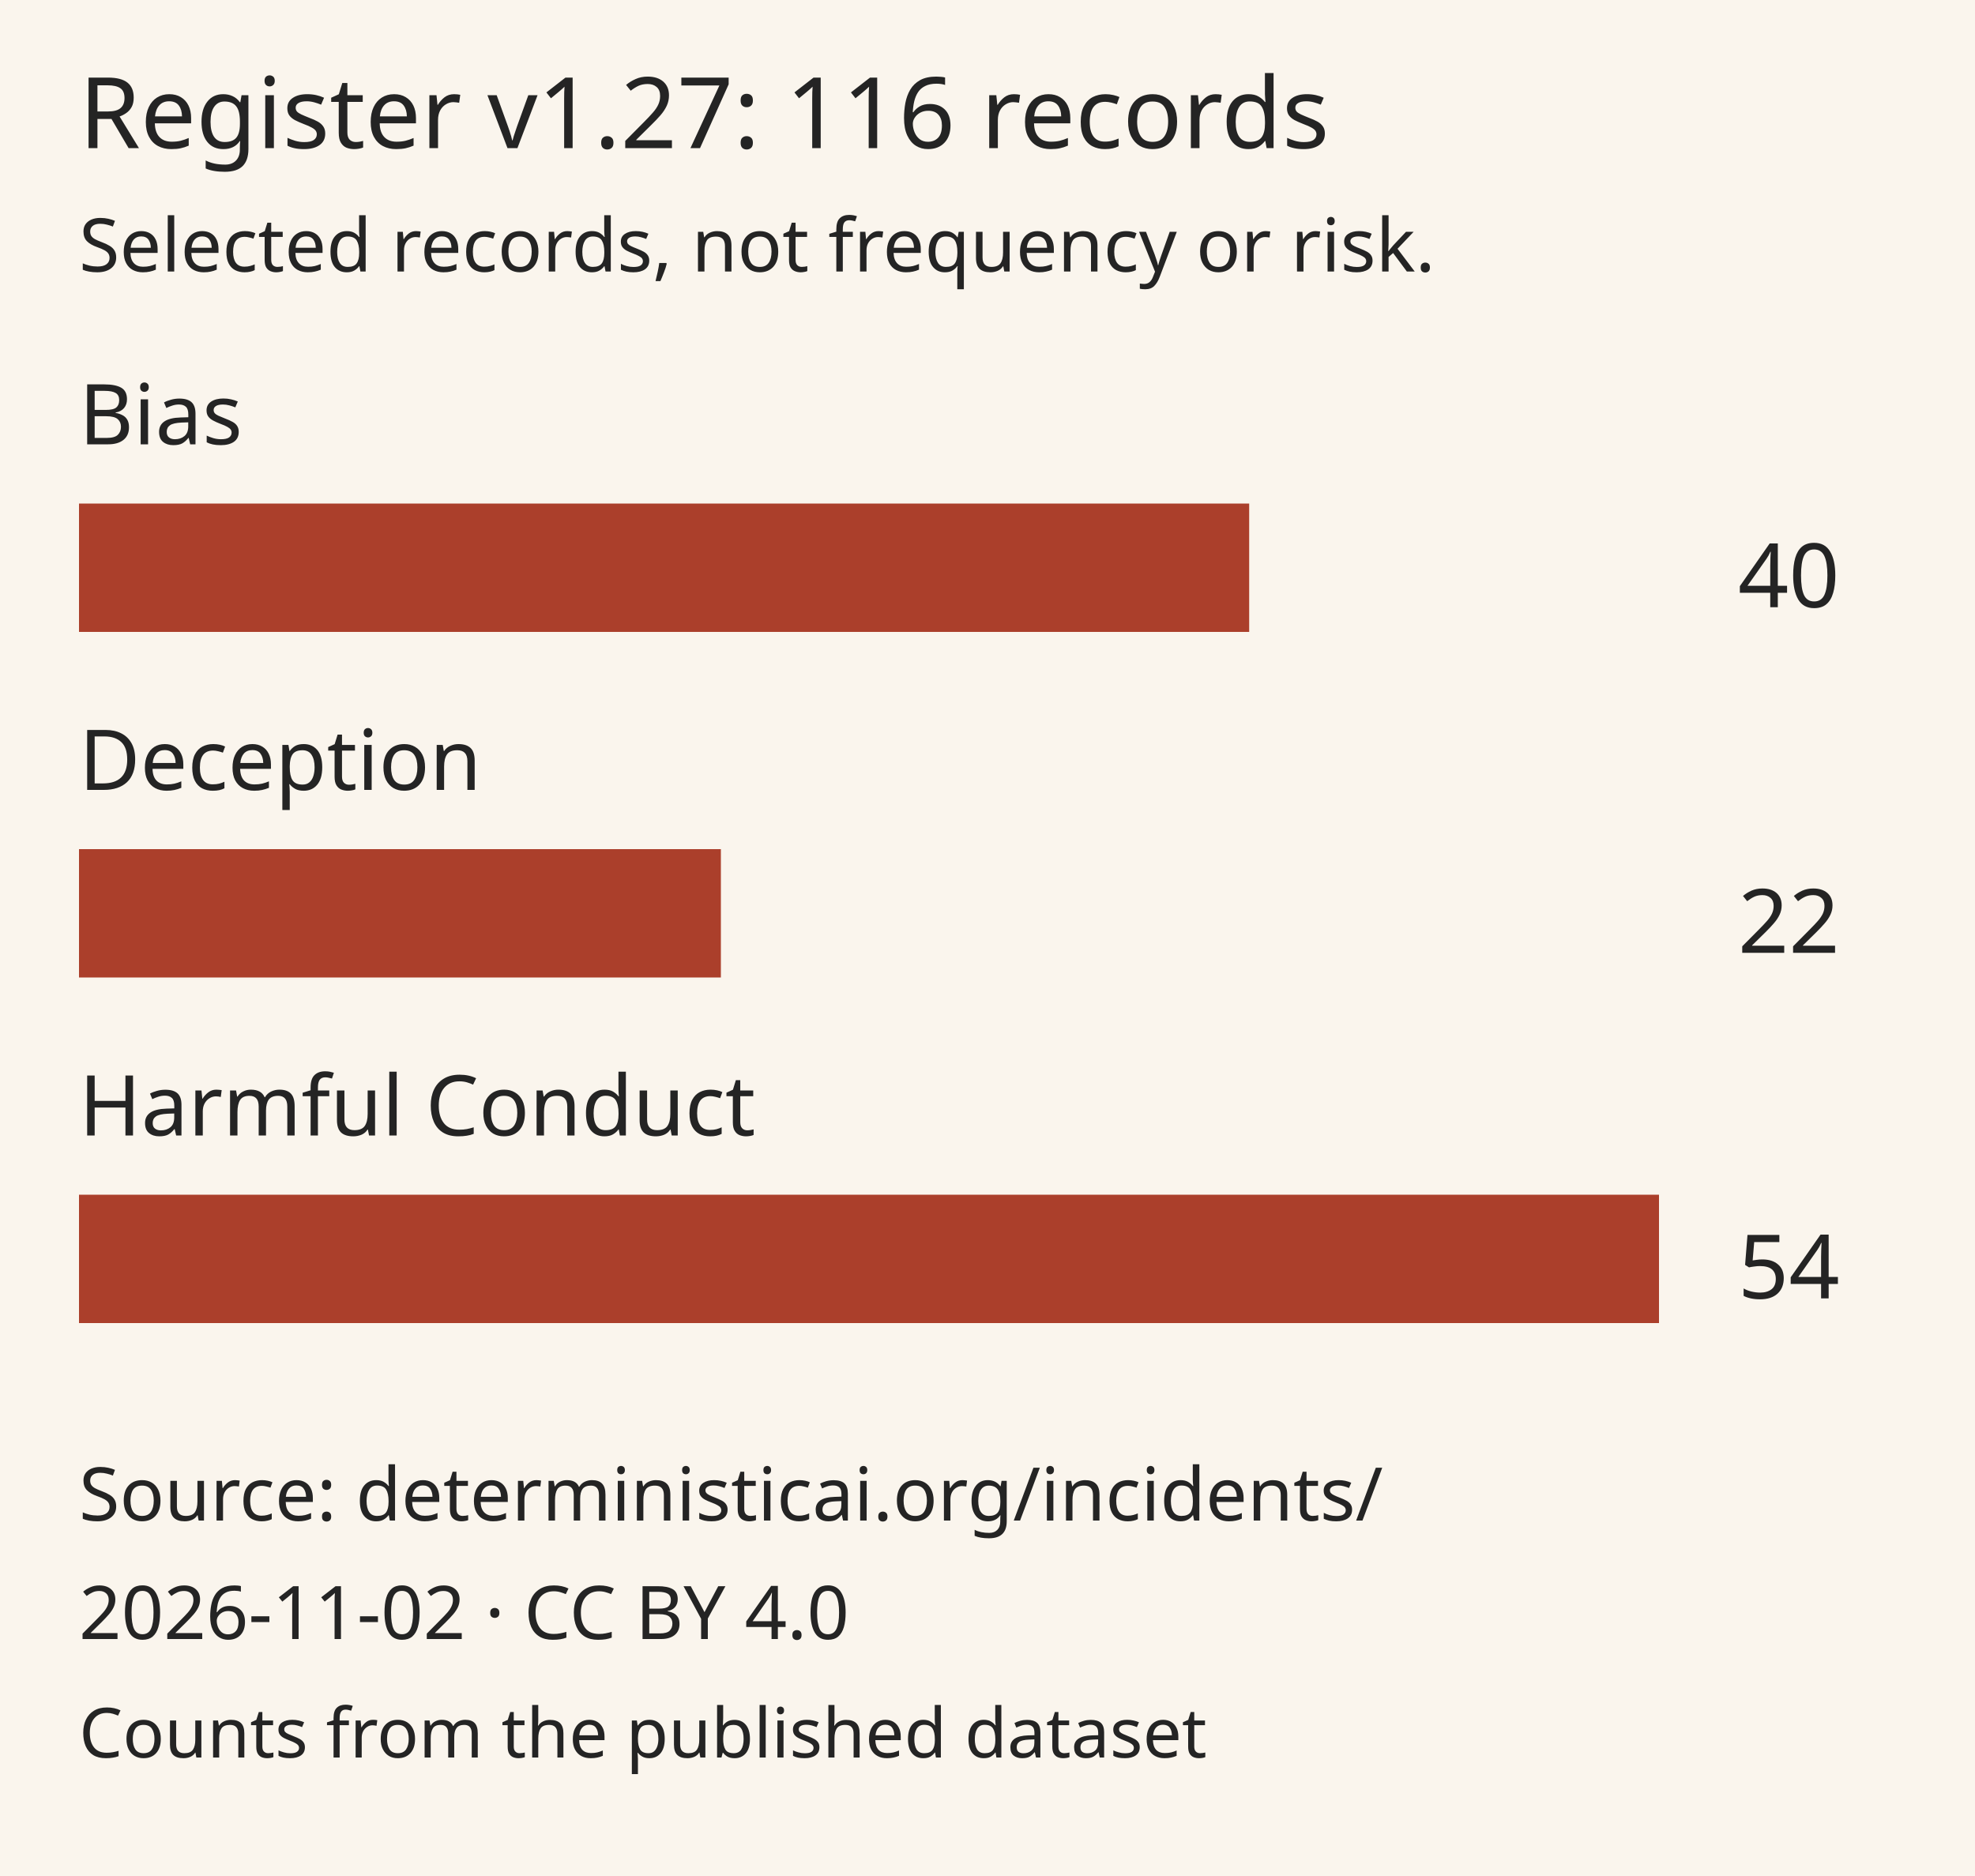
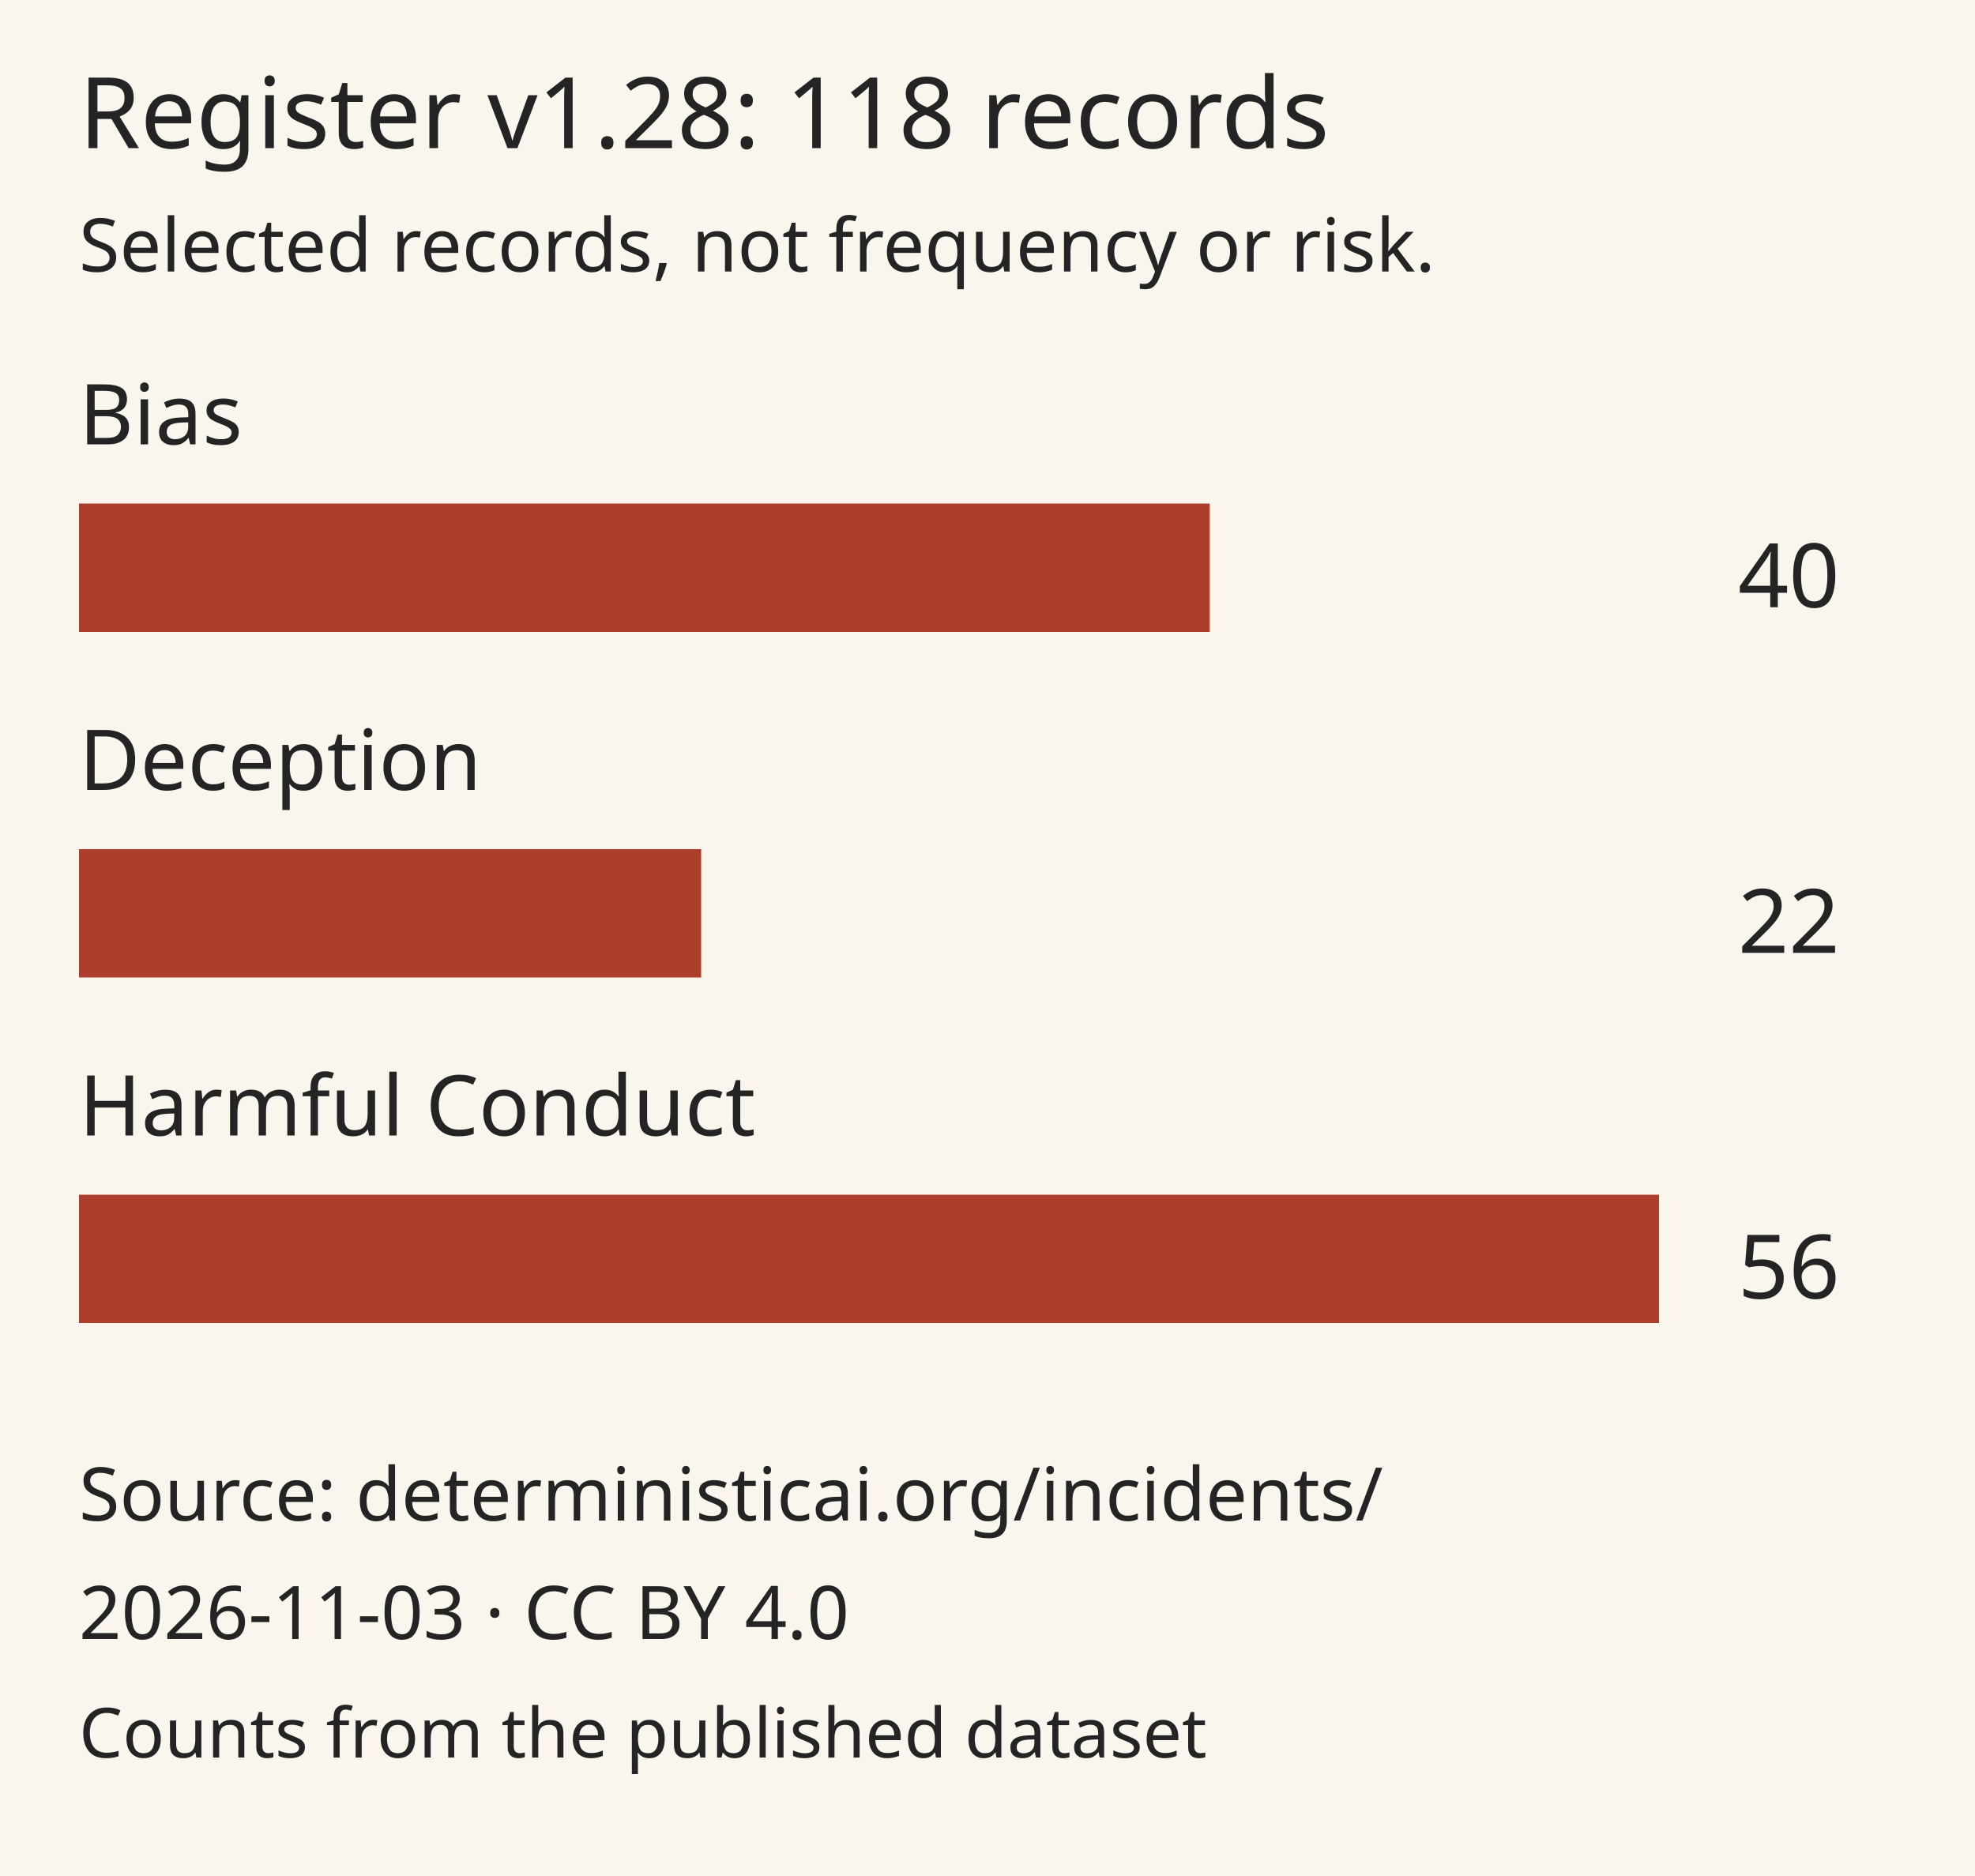
<svg xmlns="http://www.w3.org/2000/svg" viewBox="0 0 400 380">
  <rect width="400" height="380" fill="#faf5ed" />
  <g font-family="sans-serif" fill="#242424">
-     <text x="16" y="30" font-size="20">Register v1.27: 116 records</text>
+     <text x="16" y="30" font-size="20">Register v1.28: 118 records</text>
    <text x="16" y="55" font-size="15">Selected records, not frequency or risk.</text>
    <text x="16" y="90" font-size="17">Bias</text>
-     <rect x="16" y="102" width="237" height="26" fill="#ab3f2b" />
+     <rect x="16" y="102" width="229" height="26" fill="#ab3f2b" />
    <text x="352" y="123" font-size="18">40</text>
    <text x="16" y="160" font-size="17">Deception</text>
-     <rect x="16" y="172" width="130" height="26" fill="#ab3f2b" />
+     <rect x="16" y="172" width="126" height="26" fill="#ab3f2b" />
    <text x="352" y="193" font-size="18">22</text>
    <text x="16" y="230" font-size="17">Harmful Conduct</text>
    <rect x="16" y="242" width="320" height="26" fill="#ab3f2b" />
-     <text x="352" y="263" font-size="18">54</text>
+     <text x="352" y="263" font-size="18">56</text>
    <text x="16" y="308" font-size="15">Source: deterministicai.org/incidents/</text>
-     <text x="16" y="332" font-size="15">2026-11-02 · CC BY 4.0</text>
+     <text x="16" y="332" font-size="15">2026-11-03 · CC BY 4.0</text>
    <text x="16" y="356" font-size="14">Counts from the published dataset</text>
  </g>
</svg>
